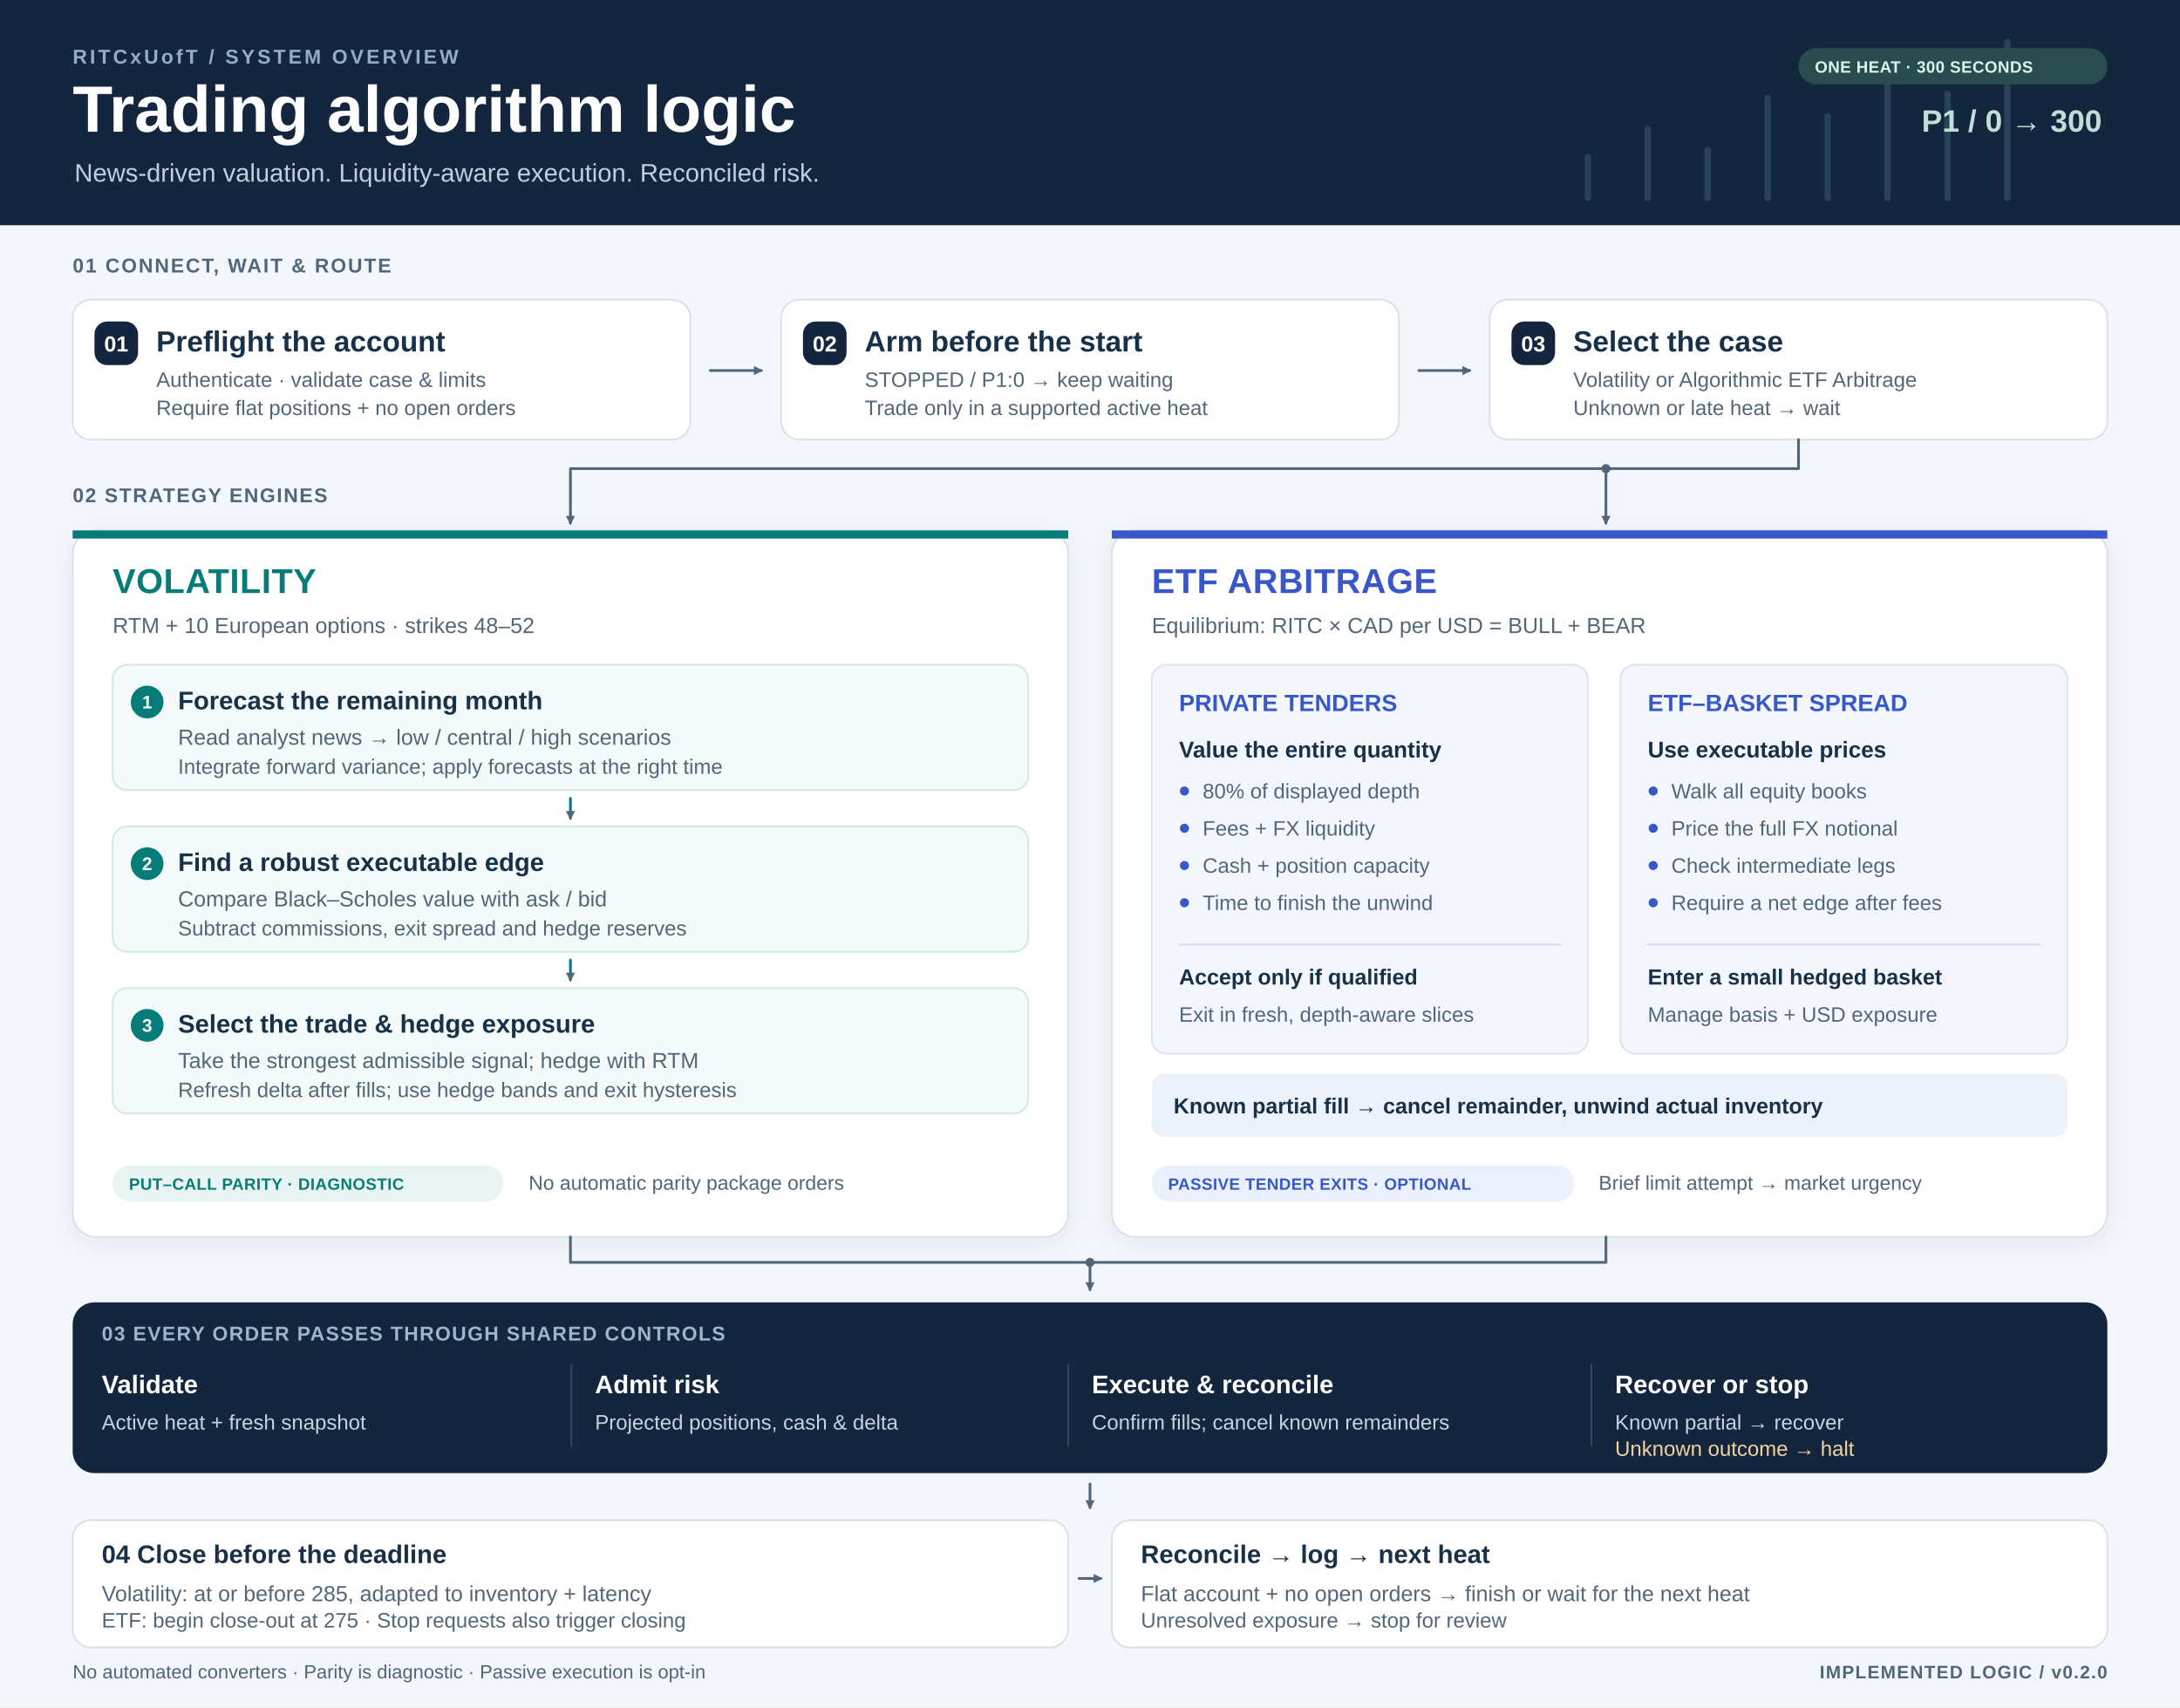
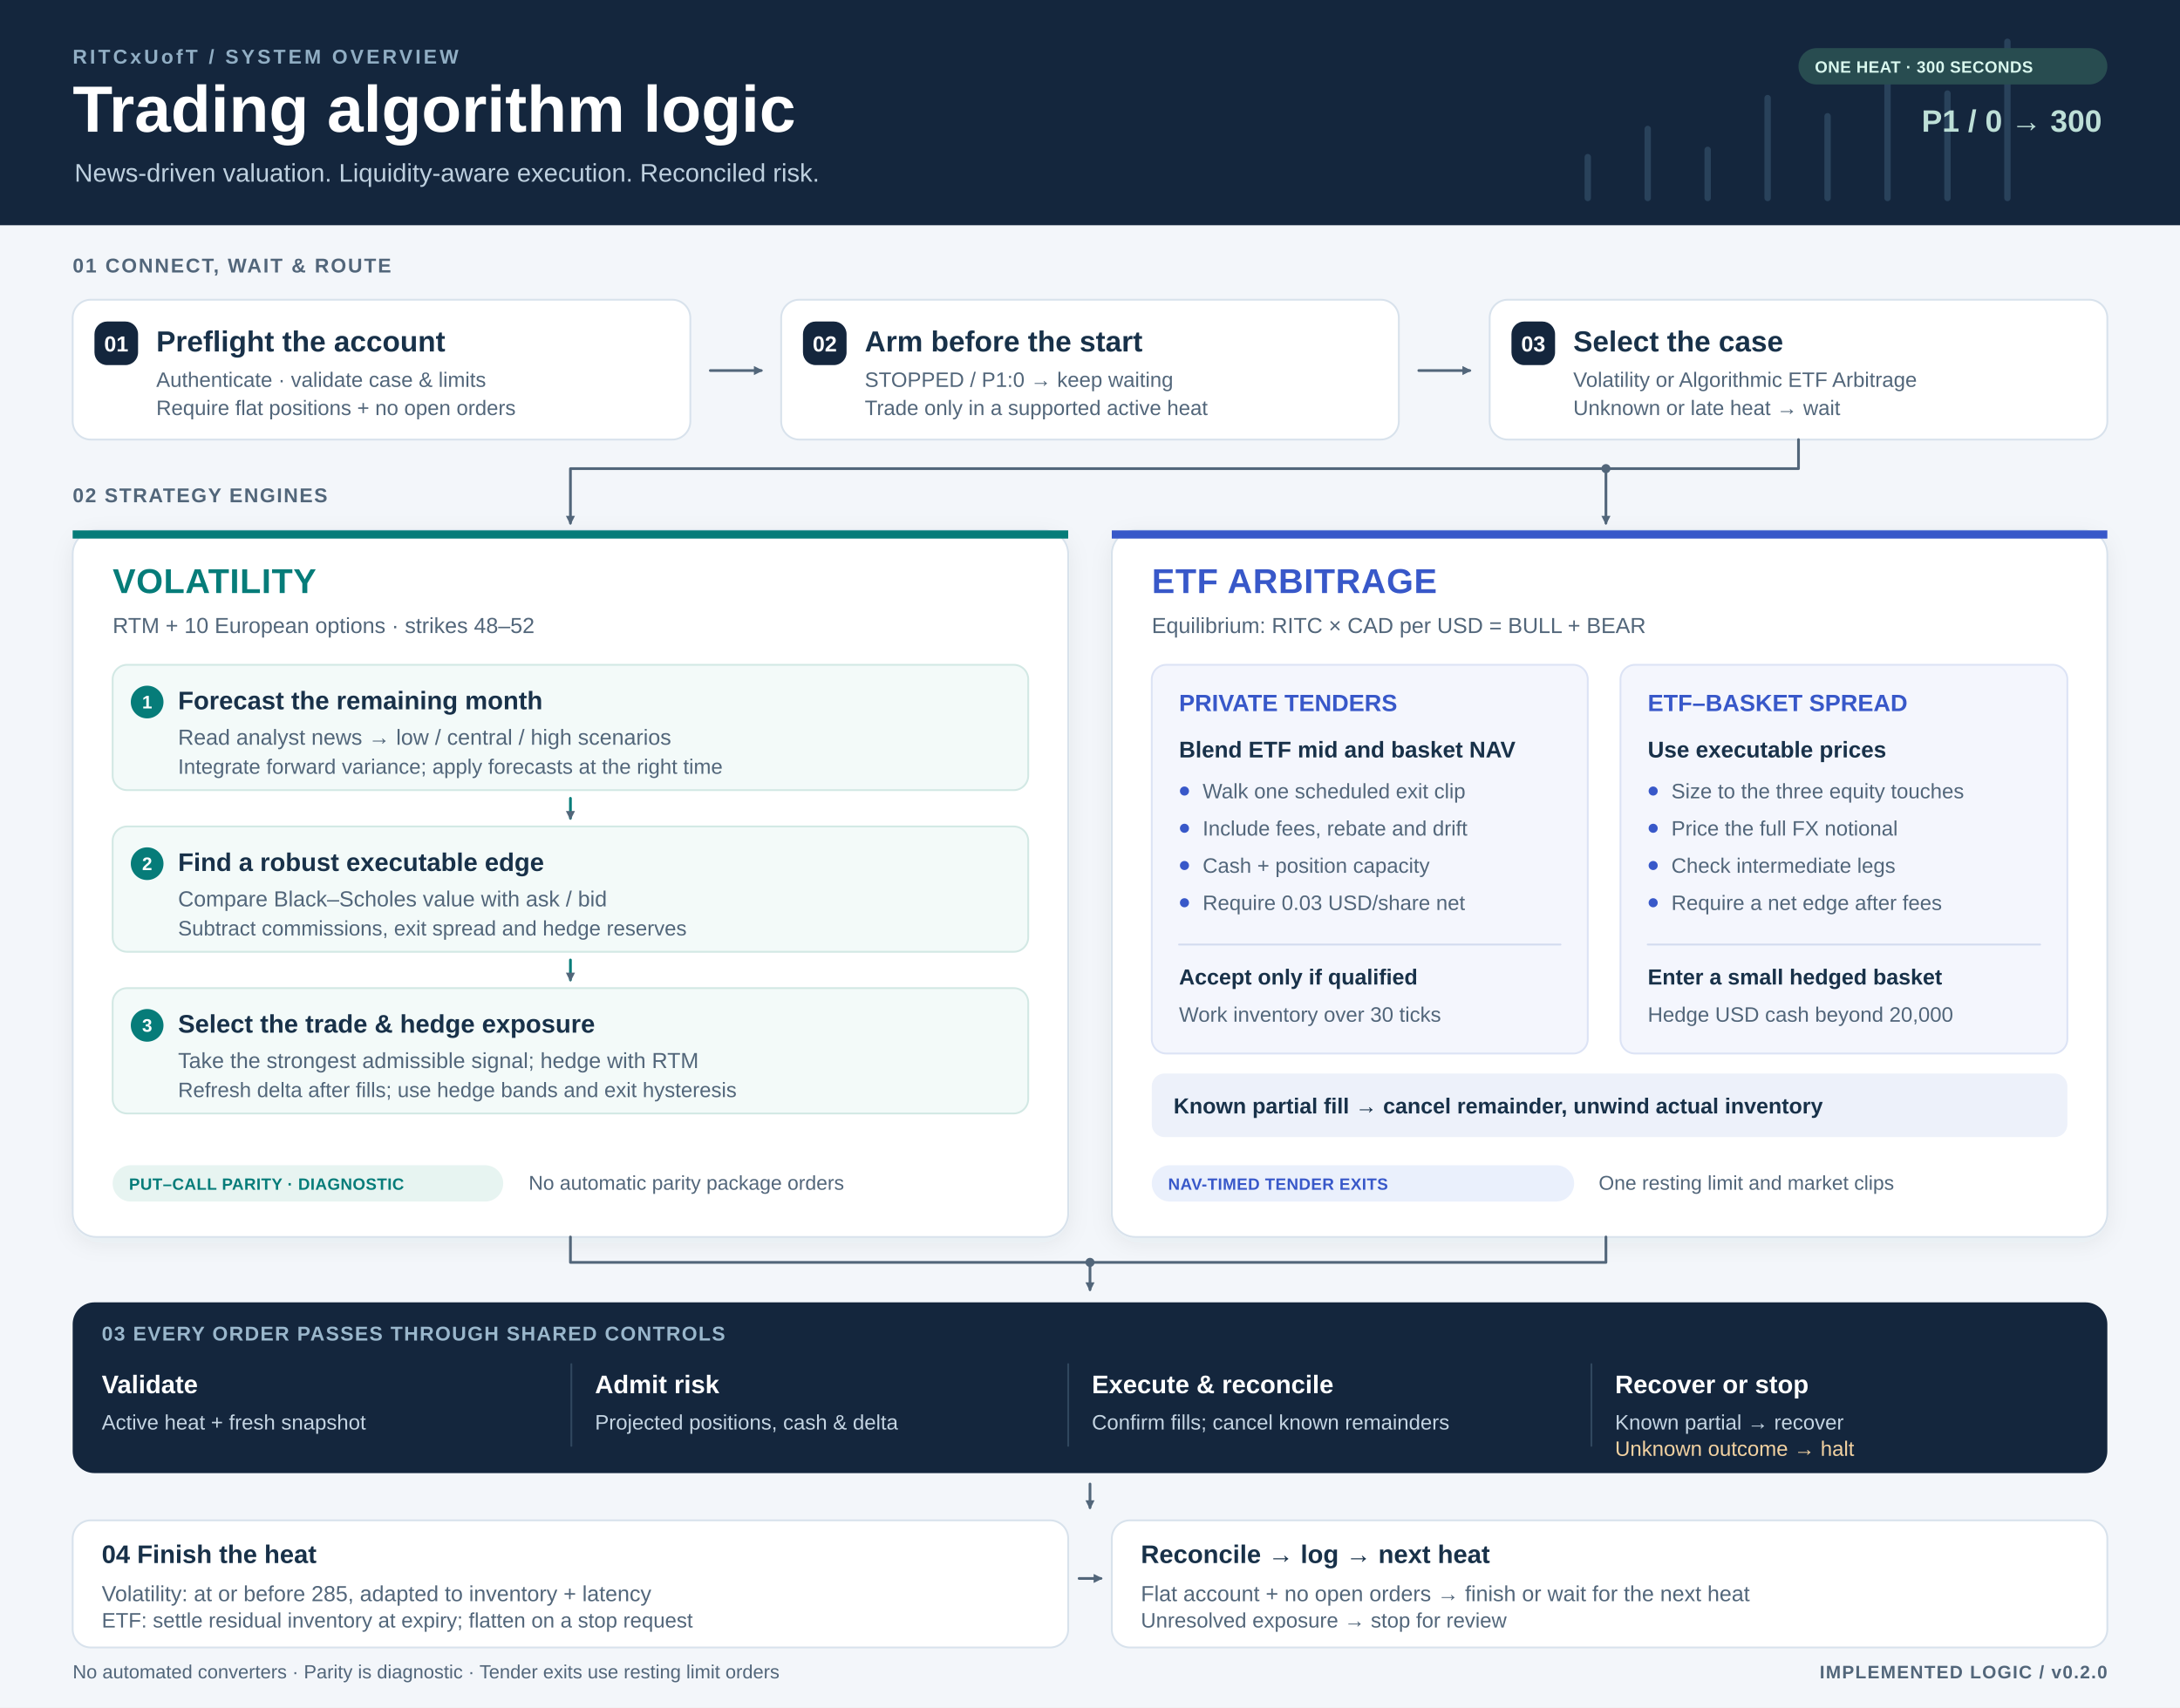
<svg xmlns="http://www.w3.org/2000/svg" width="2400" height="1880" viewBox="0 0 2400 1880" role="img" aria-labelledby="title desc">
  <defs>
    <marker id="arrow" markerWidth="10" markerHeight="10" refX="8" refY="5" orient="auto" markerUnits="userSpaceOnUse">
      <path d="M0,0 L10,5 L0,10 Z" fill="#52667A" />
    </marker>
    <filter id="shadow" x="-10%" y="-10%" width="120%" height="125%">
      <feDropShadow dx="0" dy="6" stdDeviation="12" flood-color="#17324D" flood-opacity="0.065" />
    </filter>
  </defs>
  <rect x="0" y="0" width="2400" height="1880" rx="0" fill="#F3F6FA" stroke="none" stroke-width="2" />
  <rect x="0" y="0" width="2400" height="248" rx="0" fill="#14263D" stroke="none" stroke-width="2" />
  <path d="M1748,218 L1748,173" fill="none" stroke="#29425B" stroke-width="7" stroke-linecap="round" stroke-linejoin="round" />
  <path d="M1814,218 L1814,142" fill="none" stroke="#29425B" stroke-width="7" stroke-linecap="round" stroke-linejoin="round" />
  <path d="M1880,218 L1880,165" fill="none" stroke="#29425B" stroke-width="7" stroke-linecap="round" stroke-linejoin="round" />
  <path d="M1946,218 L1946,108" fill="none" stroke="#29425B" stroke-width="7" stroke-linecap="round" stroke-linejoin="round" />
  <path d="M2012,218 L2012,128" fill="none" stroke="#29425B" stroke-width="7" stroke-linecap="round" stroke-linejoin="round" />
  <path d="M2078,218 L2078,75" fill="none" stroke="#29425B" stroke-width="7" stroke-linecap="round" stroke-linejoin="round" />
  <path d="M2144,218 L2144,103" fill="none" stroke="#29425B" stroke-width="7" stroke-linecap="round" stroke-linejoin="round" />
  <path d="M2210,218 L2210,46" fill="none" stroke="#29425B" stroke-width="7" stroke-linecap="round" stroke-linejoin="round" />
  <text x="80" y="70" font-family="Arial, Helvetica, sans-serif" font-size="22" font-weight="700" fill="#91AEC4" text-anchor="start" letter-spacing="3">RITCxUofT  /  SYSTEM OVERVIEW</text>
  <text x="80" y="145" font-family="Arial, Helvetica, sans-serif" font-size="72" font-weight="700" fill="white" text-anchor="start">Trading algorithm logic</text>
  <text x="82" y="200" font-family="Arial, Helvetica, sans-serif" font-size="28" font-weight="400" fill="#BED0DF" text-anchor="start">News-driven valuation. Liquidity-aware execution. Reconciled risk.</text>
  <rect x="1980" y="53" width="340" height="40" rx="20" fill="#284C50" stroke="none" stroke-width="2" />
  <text x="1998" y="80" font-family="Arial, Helvetica, sans-serif" font-size="18" font-weight="700" fill="#D9F7EE" text-anchor="start" letter-spacing="0.4">ONE HEAT  ·  300 SECONDS</text>
  <text x="2314" y="145" font-family="Arial, Helvetica, sans-serif" font-size="34" font-weight="700" fill="#BDDFD7" text-anchor="end">P1  /  0 → 300</text>
  <text x="80" y="300" font-family="Arial, Helvetica, sans-serif" font-size="22" font-weight="700" fill="#52667A" text-anchor="start" letter-spacing="1.8">01   CONNECT, WAIT &amp; ROUTE</text>
  <rect x="80" y="330" width="680" height="154" rx="20" fill="white" stroke="#D8E2EC" stroke-width="2" />
  <rect x="104" y="354" width="48" height="48" rx="14" fill="#14263D" stroke="none" stroke-width="2" />
  <text x="128" y="387" font-family="Arial, Helvetica, sans-serif" font-size="24" font-weight="700" fill="white" text-anchor="middle">01</text>
  <text x="172" y="387" font-family="Arial, Helvetica, sans-serif" font-size="32" font-weight="700" fill="#183149" text-anchor="start">Preflight the account</text>
  <text x="172" y="426" font-family="Arial, Helvetica, sans-serif" font-size="23" font-weight="400" fill="#52667A" text-anchor="start">Authenticate · validate case &amp; limits</text>
  <text x="172" y="457" font-family="Arial, Helvetica, sans-serif" font-size="23" font-weight="400" fill="#52667A" text-anchor="start">Require flat positions + no open orders</text>
  <rect x="860" y="330" width="680" height="154" rx="20" fill="white" stroke="#D8E2EC" stroke-width="2" />
  <rect x="884" y="354" width="48" height="48" rx="14" fill="#14263D" stroke="none" stroke-width="2" />
  <text x="908" y="387" font-family="Arial, Helvetica, sans-serif" font-size="24" font-weight="700" fill="white" text-anchor="middle">02</text>
  <text x="952" y="387" font-family="Arial, Helvetica, sans-serif" font-size="32" font-weight="700" fill="#183149" text-anchor="start">Arm before the start</text>
  <text x="952" y="426" font-family="Arial, Helvetica, sans-serif" font-size="23" font-weight="400" fill="#52667A" text-anchor="start">STOPPED / P1:0 → keep waiting</text>
  <text x="952" y="457" font-family="Arial, Helvetica, sans-serif" font-size="23" font-weight="400" fill="#52667A" text-anchor="start">Trade only in a supported active heat</text>
  <rect x="1640" y="330" width="680" height="154" rx="20" fill="white" stroke="#D8E2EC" stroke-width="2" />
  <rect x="1664" y="354" width="48" height="48" rx="14" fill="#14263D" stroke="none" stroke-width="2" />
  <text x="1688" y="387" font-family="Arial, Helvetica, sans-serif" font-size="24" font-weight="700" fill="white" text-anchor="middle">03</text>
  <text x="1732" y="387" font-family="Arial, Helvetica, sans-serif" font-size="32" font-weight="700" fill="#183149" text-anchor="start">Select the case</text>
  <text x="1732" y="426" font-family="Arial, Helvetica, sans-serif" font-size="23" font-weight="400" fill="#52667A" text-anchor="start">Volatility or Algorithmic ETF Arbitrage</text>
  <text x="1732" y="457" font-family="Arial, Helvetica, sans-serif" font-size="23" font-weight="400" fill="#52667A" text-anchor="start">Unknown or late heat → wait</text>
  <path d="M782,408 L838,408" fill="none" stroke="#52667A" stroke-width="3" stroke-linecap="round" stroke-linejoin="round" marker-end="url(#arrow)" />
  <path d="M1562,408 L1618,408" fill="none" stroke="#52667A" stroke-width="3" stroke-linecap="round" stroke-linejoin="round" marker-end="url(#arrow)" />
  <path d="M1980,484 V516 H628 V576" fill="none" stroke="#52667A" stroke-width="3" stroke-linecap="round" stroke-linejoin="round" marker-end="url(#arrow)" />
  <path d="M1768,516 V576" fill="none" stroke="#52667A" stroke-width="3" stroke-linecap="round" stroke-linejoin="round" marker-end="url(#arrow)" />
  <circle cx="1768" cy="516" r="5" fill="#52667A" />
  <text x="80" y="553" font-family="Arial, Helvetica, sans-serif" font-size="22" font-weight="700" fill="#52667A" text-anchor="start" letter-spacing="1.5">02   STRATEGY ENGINES</text>
  <rect x="80" y="584" width="1096" height="778" rx="26" fill="white" stroke="#D8E2EC" stroke-width="2" filter="url(#shadow)" />
  <rect x="1224" y="584" width="1096" height="778" rx="26" fill="white" stroke="#D8E2EC" stroke-width="2" filter="url(#shadow)" />
  <rect x="80" y="584" width="1096" height="9" rx="0" fill="#067C79" stroke="none" stroke-width="2" />
  <rect x="1224" y="584" width="1096" height="9" rx="0" fill="#3858C9" stroke="none" stroke-width="2" />
  <text x="124" y="653" font-family="Arial, Helvetica, sans-serif" font-size="38" font-weight="700" fill="#067C79" text-anchor="start" letter-spacing="0.6">VOLATILITY</text>
  <text x="124" y="697" font-family="Arial, Helvetica, sans-serif" font-size="24" font-weight="400" fill="#52667A" text-anchor="start">RTM + 10 European options  ·  strikes 48–52</text>
  <text x="1268" y="653" font-family="Arial, Helvetica, sans-serif" font-size="38" font-weight="700" fill="#3858C9" text-anchor="start" letter-spacing="0.6">ETF ARBITRAGE</text>
  <text x="1268" y="697" font-family="Arial, Helvetica, sans-serif" font-size="24" font-weight="400" fill="#52667A" text-anchor="start">Equilibrium: RITC × CAD per USD = BULL + BEAR</text>
  <rect x="124" y="732" width="1008" height="138" rx="16" fill="#F3FAF9" stroke="#D2E8E4" stroke-width="2" />
  <circle cx="162" cy="773" r="18" fill="#067C79" />
  <text x="162" y="780" font-family="Arial, Helvetica, sans-serif" font-size="20" font-weight="700" fill="white" text-anchor="middle">1</text>
  <text x="196" y="781" font-family="Arial, Helvetica, sans-serif" font-size="28" font-weight="700" fill="#183149" text-anchor="start">Forecast the remaining month</text>
  <text x="196" y="820" font-family="Arial, Helvetica, sans-serif" font-size="24" font-weight="400" fill="#52667A" text-anchor="start">Read analyst news → low / central / high scenarios</text>
  <text x="196" y="852" font-family="Arial, Helvetica, sans-serif" font-size="23" font-weight="400" fill="#52667A" text-anchor="start">Integrate forward variance; apply forecasts at the right time</text>
  <path d="M628,879 L628,901" fill="none" stroke="#067C79" stroke-width="3" stroke-linecap="round" stroke-linejoin="round" marker-end="url(#arrow)" />
  <rect x="124" y="910" width="1008" height="138" rx="16" fill="#F3FAF9" stroke="#D2E8E4" stroke-width="2" />
  <circle cx="162" cy="951" r="18" fill="#067C79" />
  <text x="162" y="958" font-family="Arial, Helvetica, sans-serif" font-size="20" font-weight="700" fill="white" text-anchor="middle">2</text>
  <text x="196" y="959" font-family="Arial, Helvetica, sans-serif" font-size="28" font-weight="700" fill="#183149" text-anchor="start">Find a robust executable edge</text>
  <text x="196" y="998" font-family="Arial, Helvetica, sans-serif" font-size="24" font-weight="400" fill="#52667A" text-anchor="start">Compare Black–Scholes value with ask / bid</text>
  <text x="196" y="1030" font-family="Arial, Helvetica, sans-serif" font-size="23" font-weight="400" fill="#52667A" text-anchor="start">Subtract commissions, exit spread and hedge reserves</text>
  <path d="M628,1057 L628,1079" fill="none" stroke="#067C79" stroke-width="3" stroke-linecap="round" stroke-linejoin="round" marker-end="url(#arrow)" />
  <rect x="124" y="1088" width="1008" height="138" rx="16" fill="#F3FAF9" stroke="#D2E8E4" stroke-width="2" />
  <circle cx="162" cy="1129" r="18" fill="#067C79" />
  <text x="162" y="1136" font-family="Arial, Helvetica, sans-serif" font-size="20" font-weight="700" fill="white" text-anchor="middle">3</text>
  <text x="196" y="1137" font-family="Arial, Helvetica, sans-serif" font-size="28" font-weight="700" fill="#183149" text-anchor="start">Select the trade &amp; hedge exposure</text>
  <text x="196" y="1176" font-family="Arial, Helvetica, sans-serif" font-size="24" font-weight="400" fill="#52667A" text-anchor="start">Take the strongest admissible signal; hedge with RTM</text>
  <text x="196" y="1208" font-family="Arial, Helvetica, sans-serif" font-size="23" font-weight="400" fill="#52667A" text-anchor="start">Refresh delta after fills; use hedge bands and exit hysteresis</text>
  <rect x="124" y="1283" width="430" height="40" rx="20" fill="#E7F4F1" stroke="none" stroke-width="2" />
  <text x="142" y="1310" font-family="Arial, Helvetica, sans-serif" font-size="18" font-weight="700" fill="#067C79" text-anchor="start" letter-spacing="0.4">PUT–CALL PARITY  ·  DIAGNOSTIC</text>
  <text x="582" y="1310" font-family="Arial, Helvetica, sans-serif" font-size="22" font-weight="400" fill="#52667A" text-anchor="start">No automatic parity package orders</text>
  <rect x="1268" y="732" width="480" height="428" rx="16" fill="#F4F6FD" stroke="#DCE3F5" stroke-width="2" />
  <rect x="1784" y="732" width="492" height="428" rx="16" fill="#F4F6FD" stroke="#DCE3F5" stroke-width="2" />
  <text x="1298" y="783" font-family="Arial, Helvetica, sans-serif" font-size="26" font-weight="700" fill="#3858C9" text-anchor="start">PRIVATE TENDERS</text>
  <text x="1814" y="783" font-family="Arial, Helvetica, sans-serif" font-size="26" font-weight="700" fill="#3858C9" text-anchor="start">ETF–BASKET SPREAD</text>
-   <text x="1298" y="834" font-family="Arial, Helvetica, sans-serif" font-size="25" font-weight="700" fill="#183149" text-anchor="start">Value the entire quantity</text>
+   <text x="1298" y="834" font-family="Arial, Helvetica, sans-serif" font-size="25" font-weight="700" fill="#183149" text-anchor="start">Blend ETF mid and basket NAV</text>
  <text x="1814" y="834" font-family="Arial, Helvetica, sans-serif" font-size="25" font-weight="700" fill="#183149" text-anchor="start">Use executable prices</text>
  <circle cx="1304" cy="871" r="5" fill="#3858C9" />
-   <text x="1324" y="879" font-family="Arial, Helvetica, sans-serif" font-size="23" font-weight="400" fill="#52667A" text-anchor="start">80% of displayed depth</text>
+   <text x="1324" y="879" font-family="Arial, Helvetica, sans-serif" font-size="23" font-weight="400" fill="#52667A" text-anchor="start">Walk one scheduled exit clip</text>
  <circle cx="1304" cy="912" r="5" fill="#3858C9" />
-   <text x="1324" y="920" font-family="Arial, Helvetica, sans-serif" font-size="23" font-weight="400" fill="#52667A" text-anchor="start">Fees + FX liquidity</text>
+   <text x="1324" y="920" font-family="Arial, Helvetica, sans-serif" font-size="23" font-weight="400" fill="#52667A" text-anchor="start">Include fees, rebate and drift</text>
  <circle cx="1304" cy="953" r="5" fill="#3858C9" />
  <text x="1324" y="961" font-family="Arial, Helvetica, sans-serif" font-size="23" font-weight="400" fill="#52667A" text-anchor="start">Cash + position capacity</text>
  <circle cx="1304" cy="994" r="5" fill="#3858C9" />
-   <text x="1324" y="1002" font-family="Arial, Helvetica, sans-serif" font-size="23" font-weight="400" fill="#52667A" text-anchor="start">Time to finish the unwind</text>
+   <text x="1324" y="1002" font-family="Arial, Helvetica, sans-serif" font-size="23" font-weight="400" fill="#52667A" text-anchor="start">Require 0.03 USD/share net</text>
  <circle cx="1820" cy="871" r="5" fill="#3858C9" />
-   <text x="1840" y="879" font-family="Arial, Helvetica, sans-serif" font-size="23" font-weight="400" fill="#52667A" text-anchor="start">Walk all equity books</text>
+   <text x="1840" y="879" font-family="Arial, Helvetica, sans-serif" font-size="23" font-weight="400" fill="#52667A" text-anchor="start">Size to the three equity touches</text>
  <circle cx="1820" cy="912" r="5" fill="#3858C9" />
  <text x="1840" y="920" font-family="Arial, Helvetica, sans-serif" font-size="23" font-weight="400" fill="#52667A" text-anchor="start">Price the full FX notional</text>
  <circle cx="1820" cy="953" r="5" fill="#3858C9" />
  <text x="1840" y="961" font-family="Arial, Helvetica, sans-serif" font-size="23" font-weight="400" fill="#52667A" text-anchor="start">Check intermediate legs</text>
  <circle cx="1820" cy="994" r="5" fill="#3858C9" />
  <text x="1840" y="1002" font-family="Arial, Helvetica, sans-serif" font-size="23" font-weight="400" fill="#52667A" text-anchor="start">Require a net edge after fees</text>
  <path d="M1298,1040 H1718" fill="none" stroke="#D3DBEF" stroke-width="2" stroke-linecap="round" stroke-linejoin="round" />
  <path d="M1814,1040 H2246" fill="none" stroke="#D3DBEF" stroke-width="2" stroke-linecap="round" stroke-linejoin="round" />
  <text x="1298" y="1084" font-family="Arial, Helvetica, sans-serif" font-size="24" font-weight="700" fill="#183149" text-anchor="start">Accept only if qualified</text>
-   <text x="1298" y="1125" font-family="Arial, Helvetica, sans-serif" font-size="23" font-weight="400" fill="#52667A" text-anchor="start">Exit in fresh, depth-aware slices</text>
+   <text x="1298" y="1125" font-family="Arial, Helvetica, sans-serif" font-size="23" font-weight="400" fill="#52667A" text-anchor="start">Work inventory over 30 ticks</text>
  <text x="1814" y="1084" font-family="Arial, Helvetica, sans-serif" font-size="24" font-weight="700" fill="#183149" text-anchor="start">Enter a small hedged basket</text>
-   <text x="1814" y="1125" font-family="Arial, Helvetica, sans-serif" font-size="23" font-weight="400" fill="#52667A" text-anchor="start">Manage basis + USD exposure</text>
+   <text x="1814" y="1125" font-family="Arial, Helvetica, sans-serif" font-size="23" font-weight="400" fill="#52667A" text-anchor="start">Hedge USD cash beyond 20,000</text>
  <rect x="1268" y="1182" width="1008" height="70" rx="14" fill="#EDF1FA" stroke="none" stroke-width="2" />
  <text x="1292" y="1226" font-family="Arial, Helvetica, sans-serif" font-size="24" font-weight="600" fill="#183149" text-anchor="start">Known partial fill → cancel remainder, unwind actual inventory</text>
  <rect x="1268" y="1283" width="465" height="40" rx="20" fill="#EAF0FC" stroke="none" stroke-width="2" />
-   <text x="1286" y="1310" font-family="Arial, Helvetica, sans-serif" font-size="18" font-weight="700" fill="#3858C9" text-anchor="start" letter-spacing="0.4">PASSIVE TENDER EXITS  ·  OPTIONAL</text>
-   <text x="1760" y="1310" font-family="Arial, Helvetica, sans-serif" font-size="22" font-weight="400" fill="#52667A" text-anchor="start">Brief limit attempt → market urgency</text>
+   <text x="1286" y="1310" font-family="Arial, Helvetica, sans-serif" font-size="18" font-weight="700" fill="#3858C9" text-anchor="start" letter-spacing="0.4">NAV-TIMED TENDER EXITS</text>
+   <text x="1760" y="1310" font-family="Arial, Helvetica, sans-serif" font-size="22" font-weight="400" fill="#52667A" text-anchor="start">One resting limit and market clips</text>
  <path d="M628,1362 V1390 H1200 V1420" fill="none" stroke="#52667A" stroke-width="3" stroke-linecap="round" stroke-linejoin="round" marker-end="url(#arrow)" />
  <path d="M1768,1362 V1390 H1200" fill="none" stroke="#52667A" stroke-width="3" stroke-linecap="round" stroke-linejoin="round" />
  <circle cx="1200" cy="1390" r="5" fill="#52667A" />
  <rect x="80" y="1434" width="2240" height="188" rx="24" fill="#14263D" stroke="none" stroke-width="2" />
  <text x="112" y="1476" font-family="Arial, Helvetica, sans-serif" font-size="22" font-weight="700" fill="#9AB7CC" text-anchor="start" letter-spacing="1.3">03   EVERY ORDER PASSES THROUGH SHARED CONTROLS</text>
  <text x="112" y="1534" font-family="Arial, Helvetica, sans-serif" font-size="28" font-weight="700" fill="white" text-anchor="start">Validate</text>
  <text x="112" y="1574" font-family="Arial, Helvetica, sans-serif" font-size="23" font-weight="400" fill="#C4D4E2" text-anchor="start">Active heat + fresh snapshot</text>
  <path d="M629,1502 V1592" fill="none" stroke="#30475E" stroke-width="2" stroke-linecap="round" stroke-linejoin="round" />
  <text x="655" y="1534" font-family="Arial, Helvetica, sans-serif" font-size="28" font-weight="700" fill="white" text-anchor="start">Admit risk</text>
  <text x="655" y="1574" font-family="Arial, Helvetica, sans-serif" font-size="23" font-weight="400" fill="#C4D4E2" text-anchor="start">Projected positions, cash &amp; delta</text>
  <path d="M1176,1502 V1592" fill="none" stroke="#30475E" stroke-width="2" stroke-linecap="round" stroke-linejoin="round" />
  <text x="1202" y="1534" font-family="Arial, Helvetica, sans-serif" font-size="28" font-weight="700" fill="white" text-anchor="start">Execute &amp; reconcile</text>
  <text x="1202" y="1574" font-family="Arial, Helvetica, sans-serif" font-size="23" font-weight="400" fill="#C4D4E2" text-anchor="start">Confirm fills; cancel known remainders</text>
  <path d="M1752,1502 V1592" fill="none" stroke="#30475E" stroke-width="2" stroke-linecap="round" stroke-linejoin="round" />
  <text x="1778" y="1534" font-family="Arial, Helvetica, sans-serif" font-size="28" font-weight="700" fill="white" text-anchor="start">Recover or stop</text>
  <text x="1778" y="1574" font-family="Arial, Helvetica, sans-serif" font-size="23" font-weight="400" fill="#C4D4E2" text-anchor="start">Known partial → recover</text>
  <text x="1778" y="1603" font-family="Arial, Helvetica, sans-serif" font-size="23" font-weight="400" fill="#F3D2A1" text-anchor="start">Unknown outcome → halt</text>
  <path d="M1200,1634 L1200,1660" fill="none" stroke="#52667A" stroke-width="3" stroke-linecap="round" stroke-linejoin="round" marker-end="url(#arrow)" />
  <rect x="80" y="1674" width="1096" height="140" rx="20" fill="white" stroke="#D8E2EC" stroke-width="2" />
  <rect x="1224" y="1674" width="1096" height="140" rx="20" fill="white" stroke="#D8E2EC" stroke-width="2" />
-   <text x="112" y="1721" font-family="Arial, Helvetica, sans-serif" font-size="28" font-weight="700" fill="#183149" text-anchor="start">04   Close before the deadline</text>
+   <text x="112" y="1721" font-family="Arial, Helvetica, sans-serif" font-size="28" font-weight="700" fill="#183149" text-anchor="start">04   Finish the heat</text>
  <text x="112" y="1763" font-family="Arial, Helvetica, sans-serif" font-size="24" font-weight="400" fill="#52667A" text-anchor="start">Volatility: at or before 285, adapted to inventory + latency</text>
-   <text x="112" y="1792" font-family="Arial, Helvetica, sans-serif" font-size="23" font-weight="400" fill="#52667A" text-anchor="start">ETF: begin close-out at 275  ·  Stop requests also trigger closing</text>
+   <text x="112" y="1792" font-family="Arial, Helvetica, sans-serif" font-size="23" font-weight="400" fill="#52667A" text-anchor="start">ETF: settle residual inventory at expiry; flatten on a stop request</text>
  <text x="1256" y="1721" font-family="Arial, Helvetica, sans-serif" font-size="28" font-weight="700" fill="#183149" text-anchor="start">Reconcile → log → next heat</text>
  <text x="1256" y="1763" font-family="Arial, Helvetica, sans-serif" font-size="24" font-weight="400" fill="#52667A" text-anchor="start">Flat account + no open orders → finish or wait for the next heat</text>
  <text x="1256" y="1792" font-family="Arial, Helvetica, sans-serif" font-size="23" font-weight="400" fill="#52667A" text-anchor="start">Unresolved exposure → stop for review</text>
  <path d="M1188,1738 L1212,1738" fill="none" stroke="#52667A" stroke-width="3" stroke-linecap="round" stroke-linejoin="round" marker-end="url(#arrow)" />
-   <text x="80" y="1848" font-family="Arial, Helvetica, sans-serif" font-size="21" font-weight="400" fill="#52667A" text-anchor="start">No automated converters  ·  Parity is diagnostic  ·  Passive execution is opt-in</text>
+   <text x="80" y="1848" font-family="Arial, Helvetica, sans-serif" font-size="21" font-weight="400" fill="#52667A" text-anchor="start">No automated converters  ·  Parity is diagnostic  ·  Tender exits use resting limit orders</text>
  <text x="2320" y="1848" font-family="Arial, Helvetica, sans-serif" font-size="20" font-weight="700" fill="#52667A" text-anchor="end" letter-spacing="1.2">IMPLEMENTED LOGIC  /  v0.2.0</text>
</svg>
